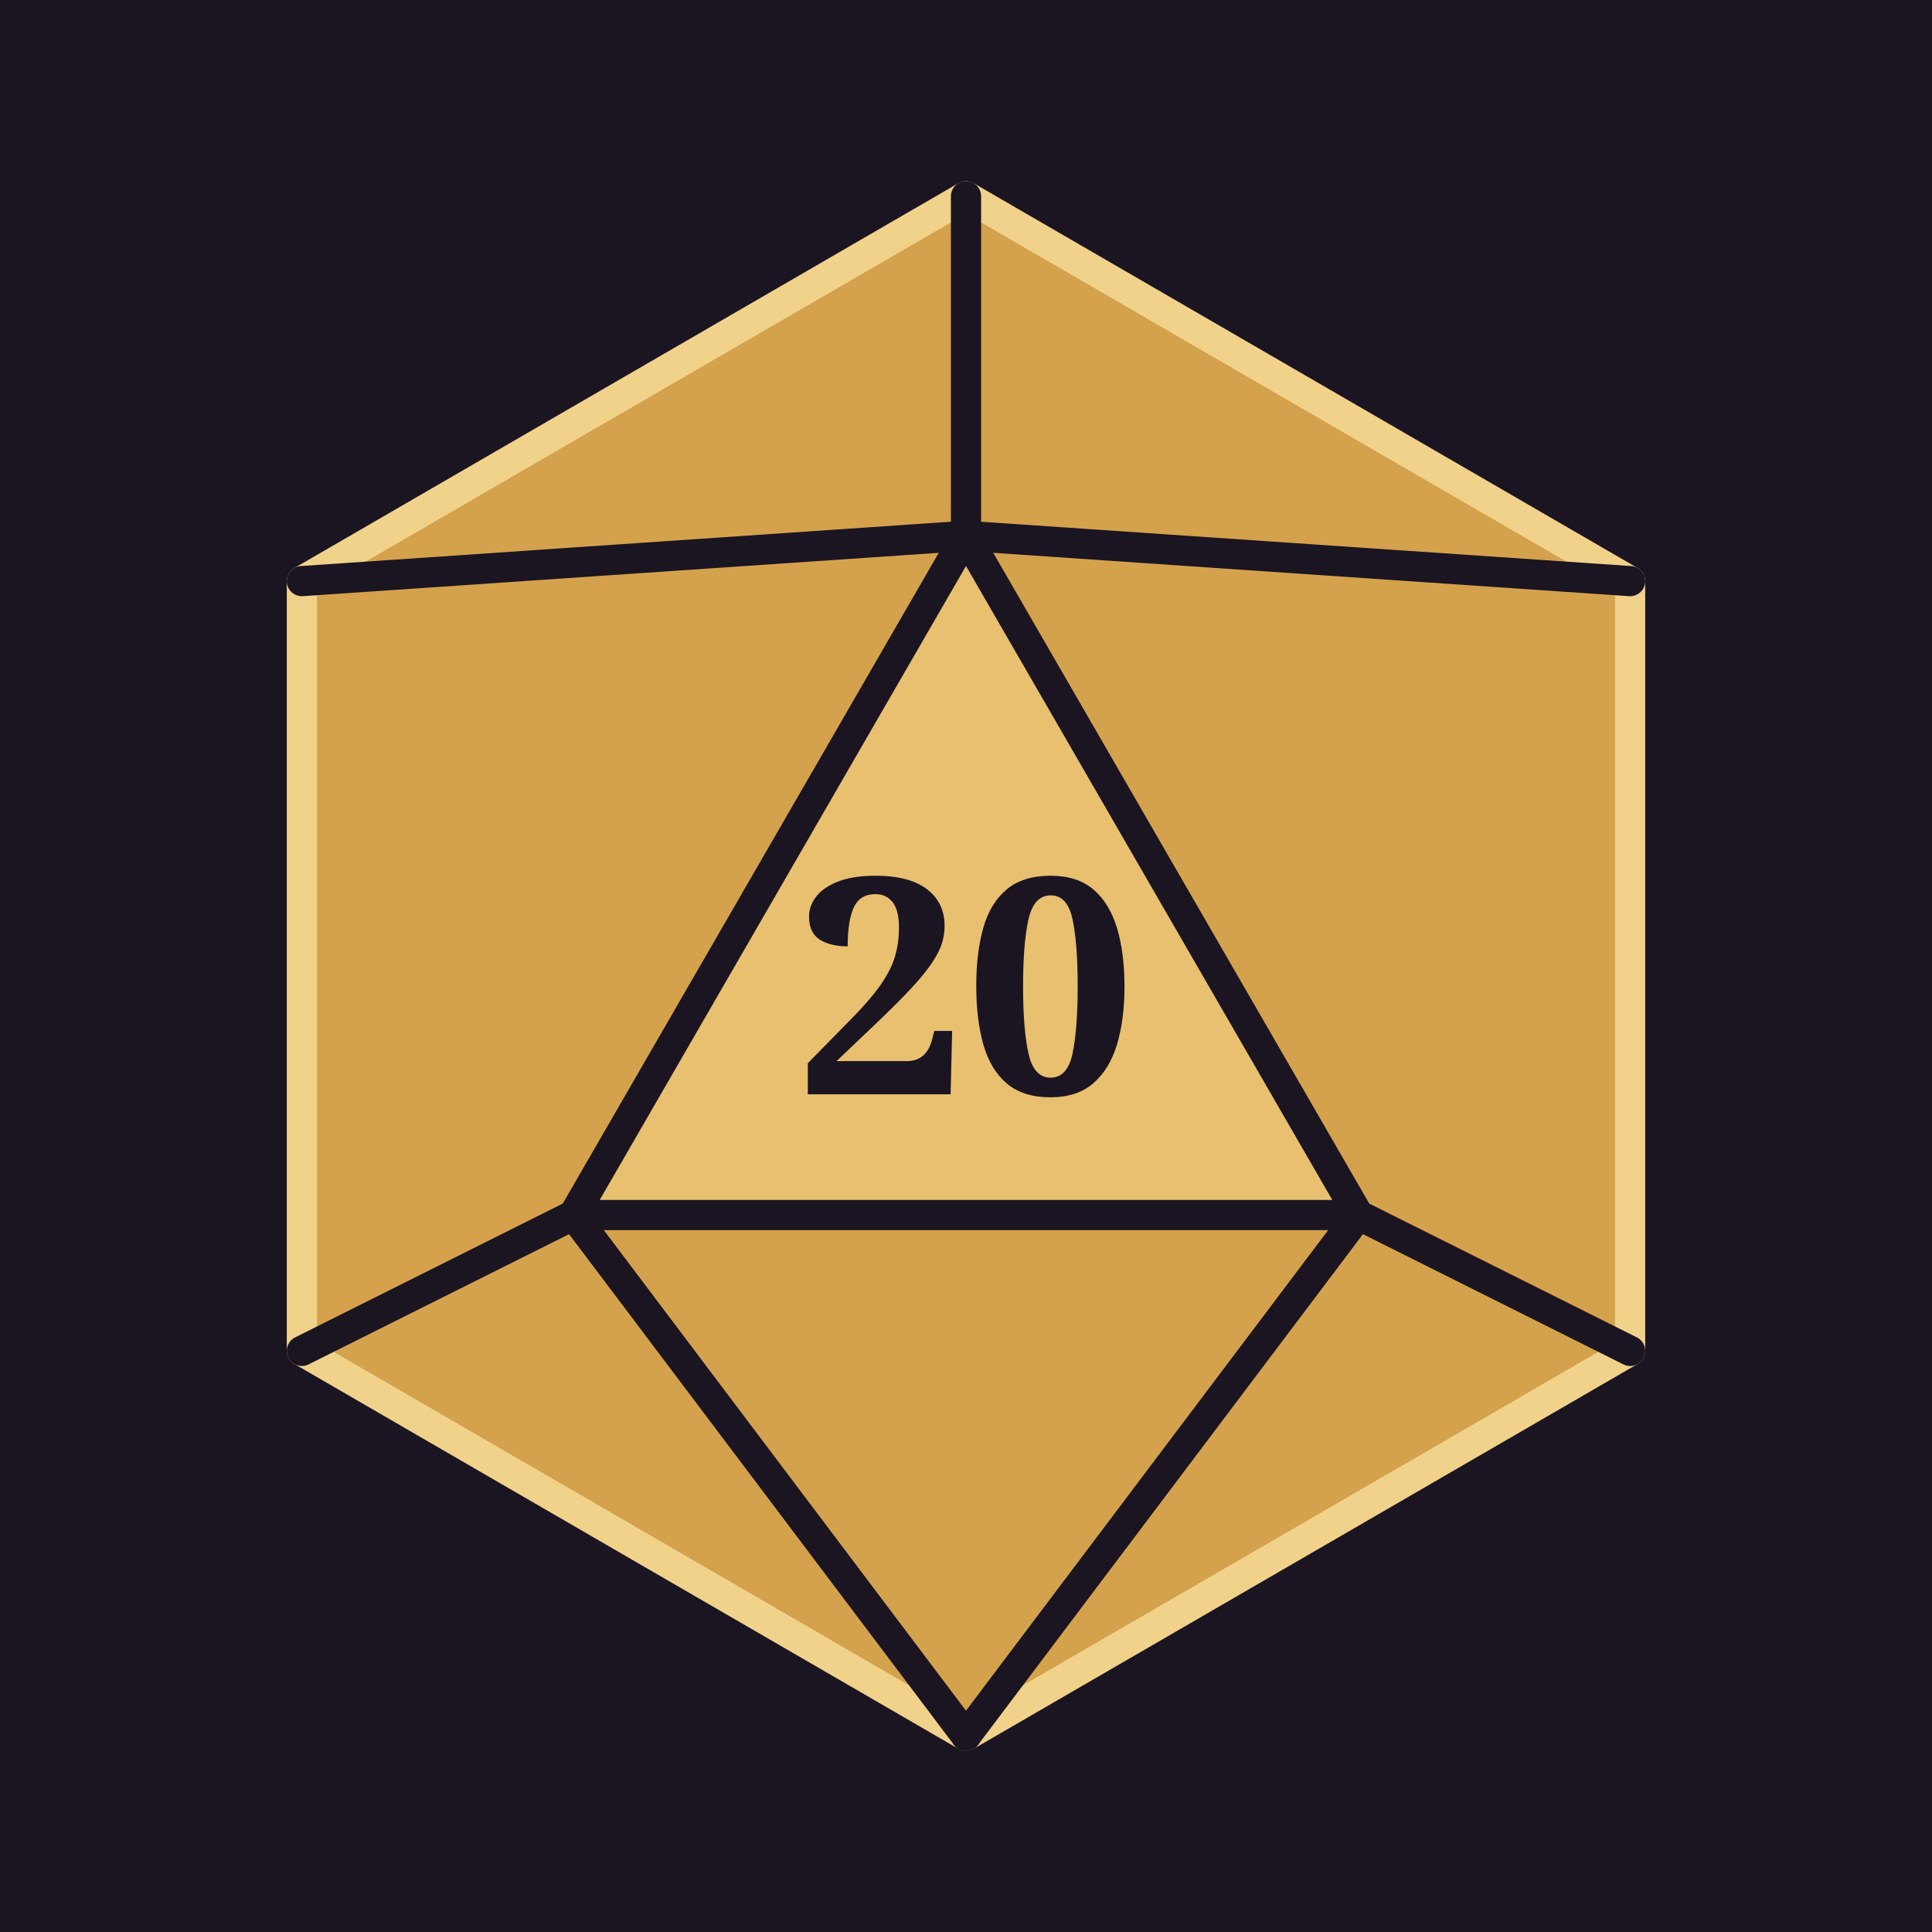
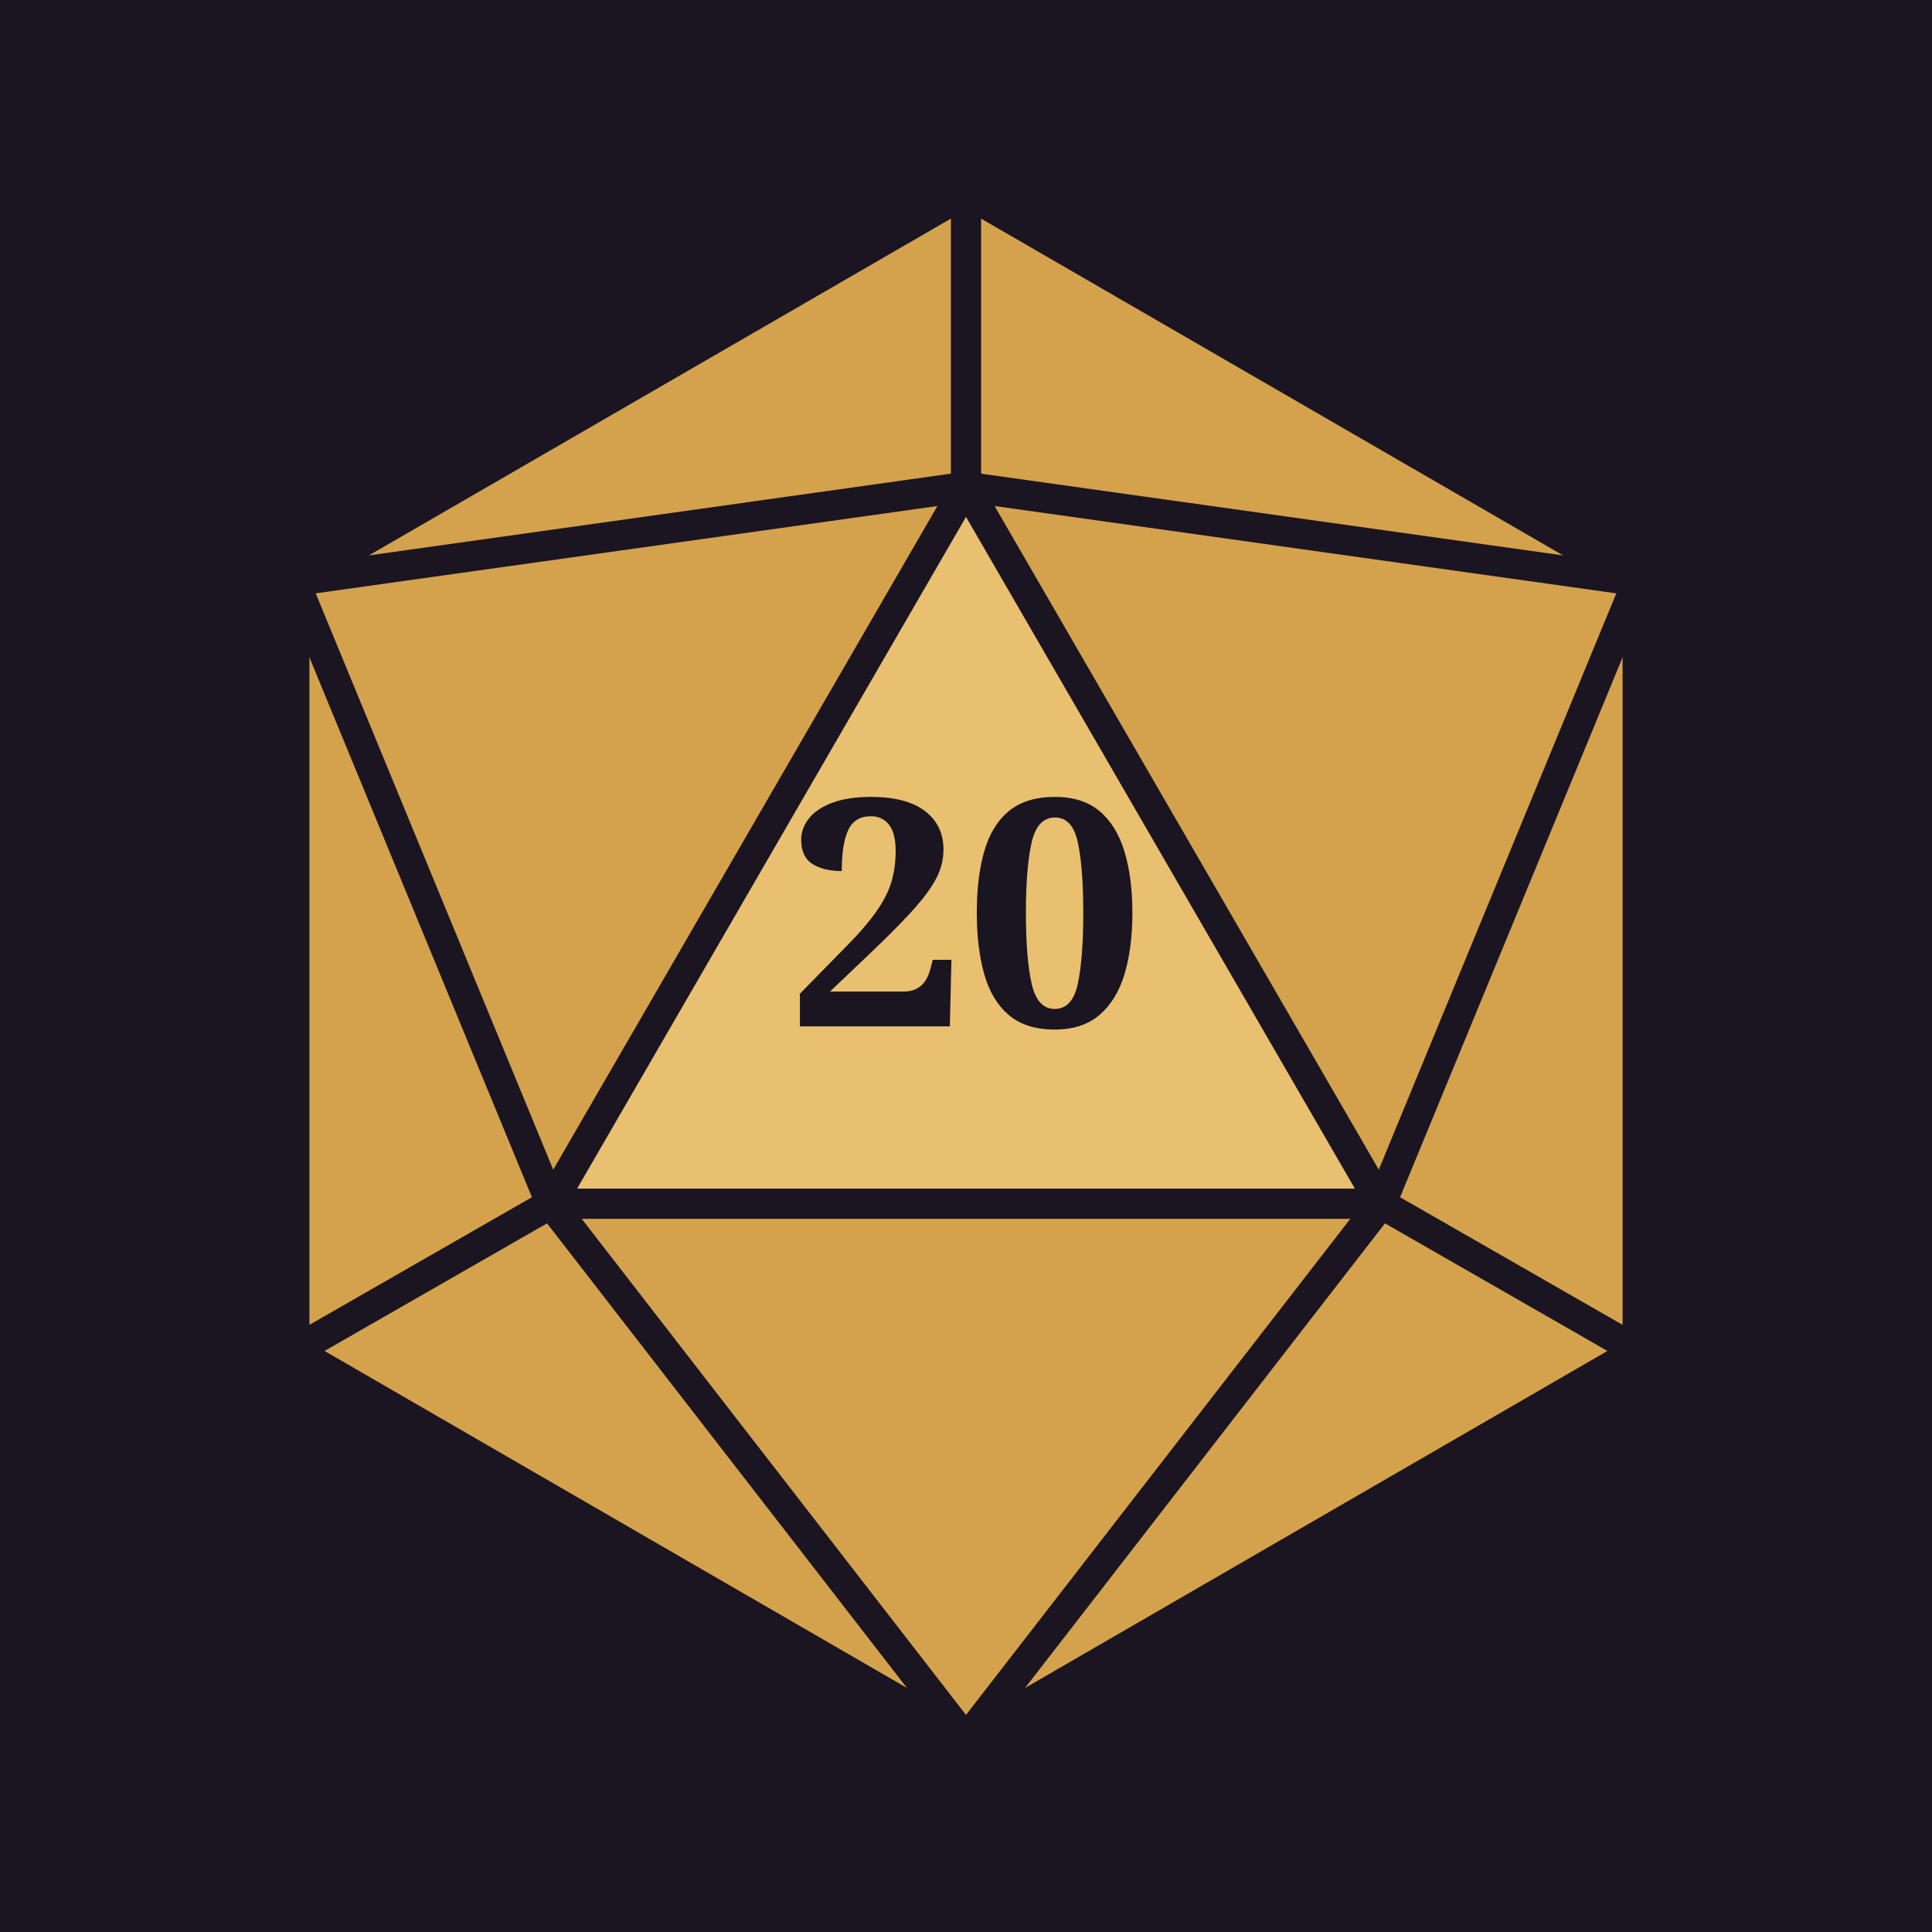
<svg xmlns="http://www.w3.org/2000/svg" viewBox="0 0 512 512">
  <rect width="512" height="512" fill="#1b1522" />
-   <polygon points="256,52 432,154 432,358 256,460 80,358 80,154" fill="#d4a24c" stroke="#f1d28a" stroke-width="8" stroke-linejoin="round" />
-   <polygon points="256,142 360,322 152,322" fill="#e8c070" stroke="#1b1522" stroke-width="8" stroke-linejoin="round" />
+   <polygon points="256,51 434,154 434,358 256,461 78,358 78,154" fill="#d4a24c" stroke="#1b1522" stroke-width="8" stroke-linejoin="round" />
+   <polygon points="256,129 366,319 146,319" fill="#e8c070" stroke="#1b1522" stroke-width="8" stroke-linejoin="round" />
  <g stroke="#1b1522" stroke-width="8" stroke-linecap="round" fill="none">
-     <line x1="256" y1="142" x2="256" y2="52" />
-     <line x1="360" y1="322" x2="432" y2="358" />
-     <line x1="152" y1="322" x2="80" y2="358" />
-     <line x1="256" y1="142" x2="432" y2="154" />
-     <line x1="256" y1="142" x2="80" y2="154" />
-     <line x1="360" y1="322" x2="256" y2="460" />
-     <line x1="152" y1="322" x2="256" y2="460" />
+     <line x1="256" y1="129" x2="256" y2="51" />
+     <line x1="256" y1="129" x2="434" y2="154" />
+     <line x1="256" y1="129" x2="78" y2="154" />
+     <line x1="146" y1="319" x2="78" y2="358" />
+     <line x1="146" y1="319" x2="78" y2="154" />
+     <line x1="146" y1="319" x2="256" y2="461" />
+     <line x1="366" y1="319" x2="434" y2="358" />
+     <line x1="366" y1="319" x2="434" y2="154" />
+     <line x1="366" y1="319" x2="256" y2="461" />
  </g>
-   <text x="256" y="290" font-size="80" font-weight="bold" text-anchor="middle" fill="#1b1522" font-family="Georgia, serif">20</text>
+   <text x="256" y="272" font-size="84" font-weight="bold" text-anchor="middle" fill="#1b1522" font-family="Georgia, serif">20</text>
</svg>
